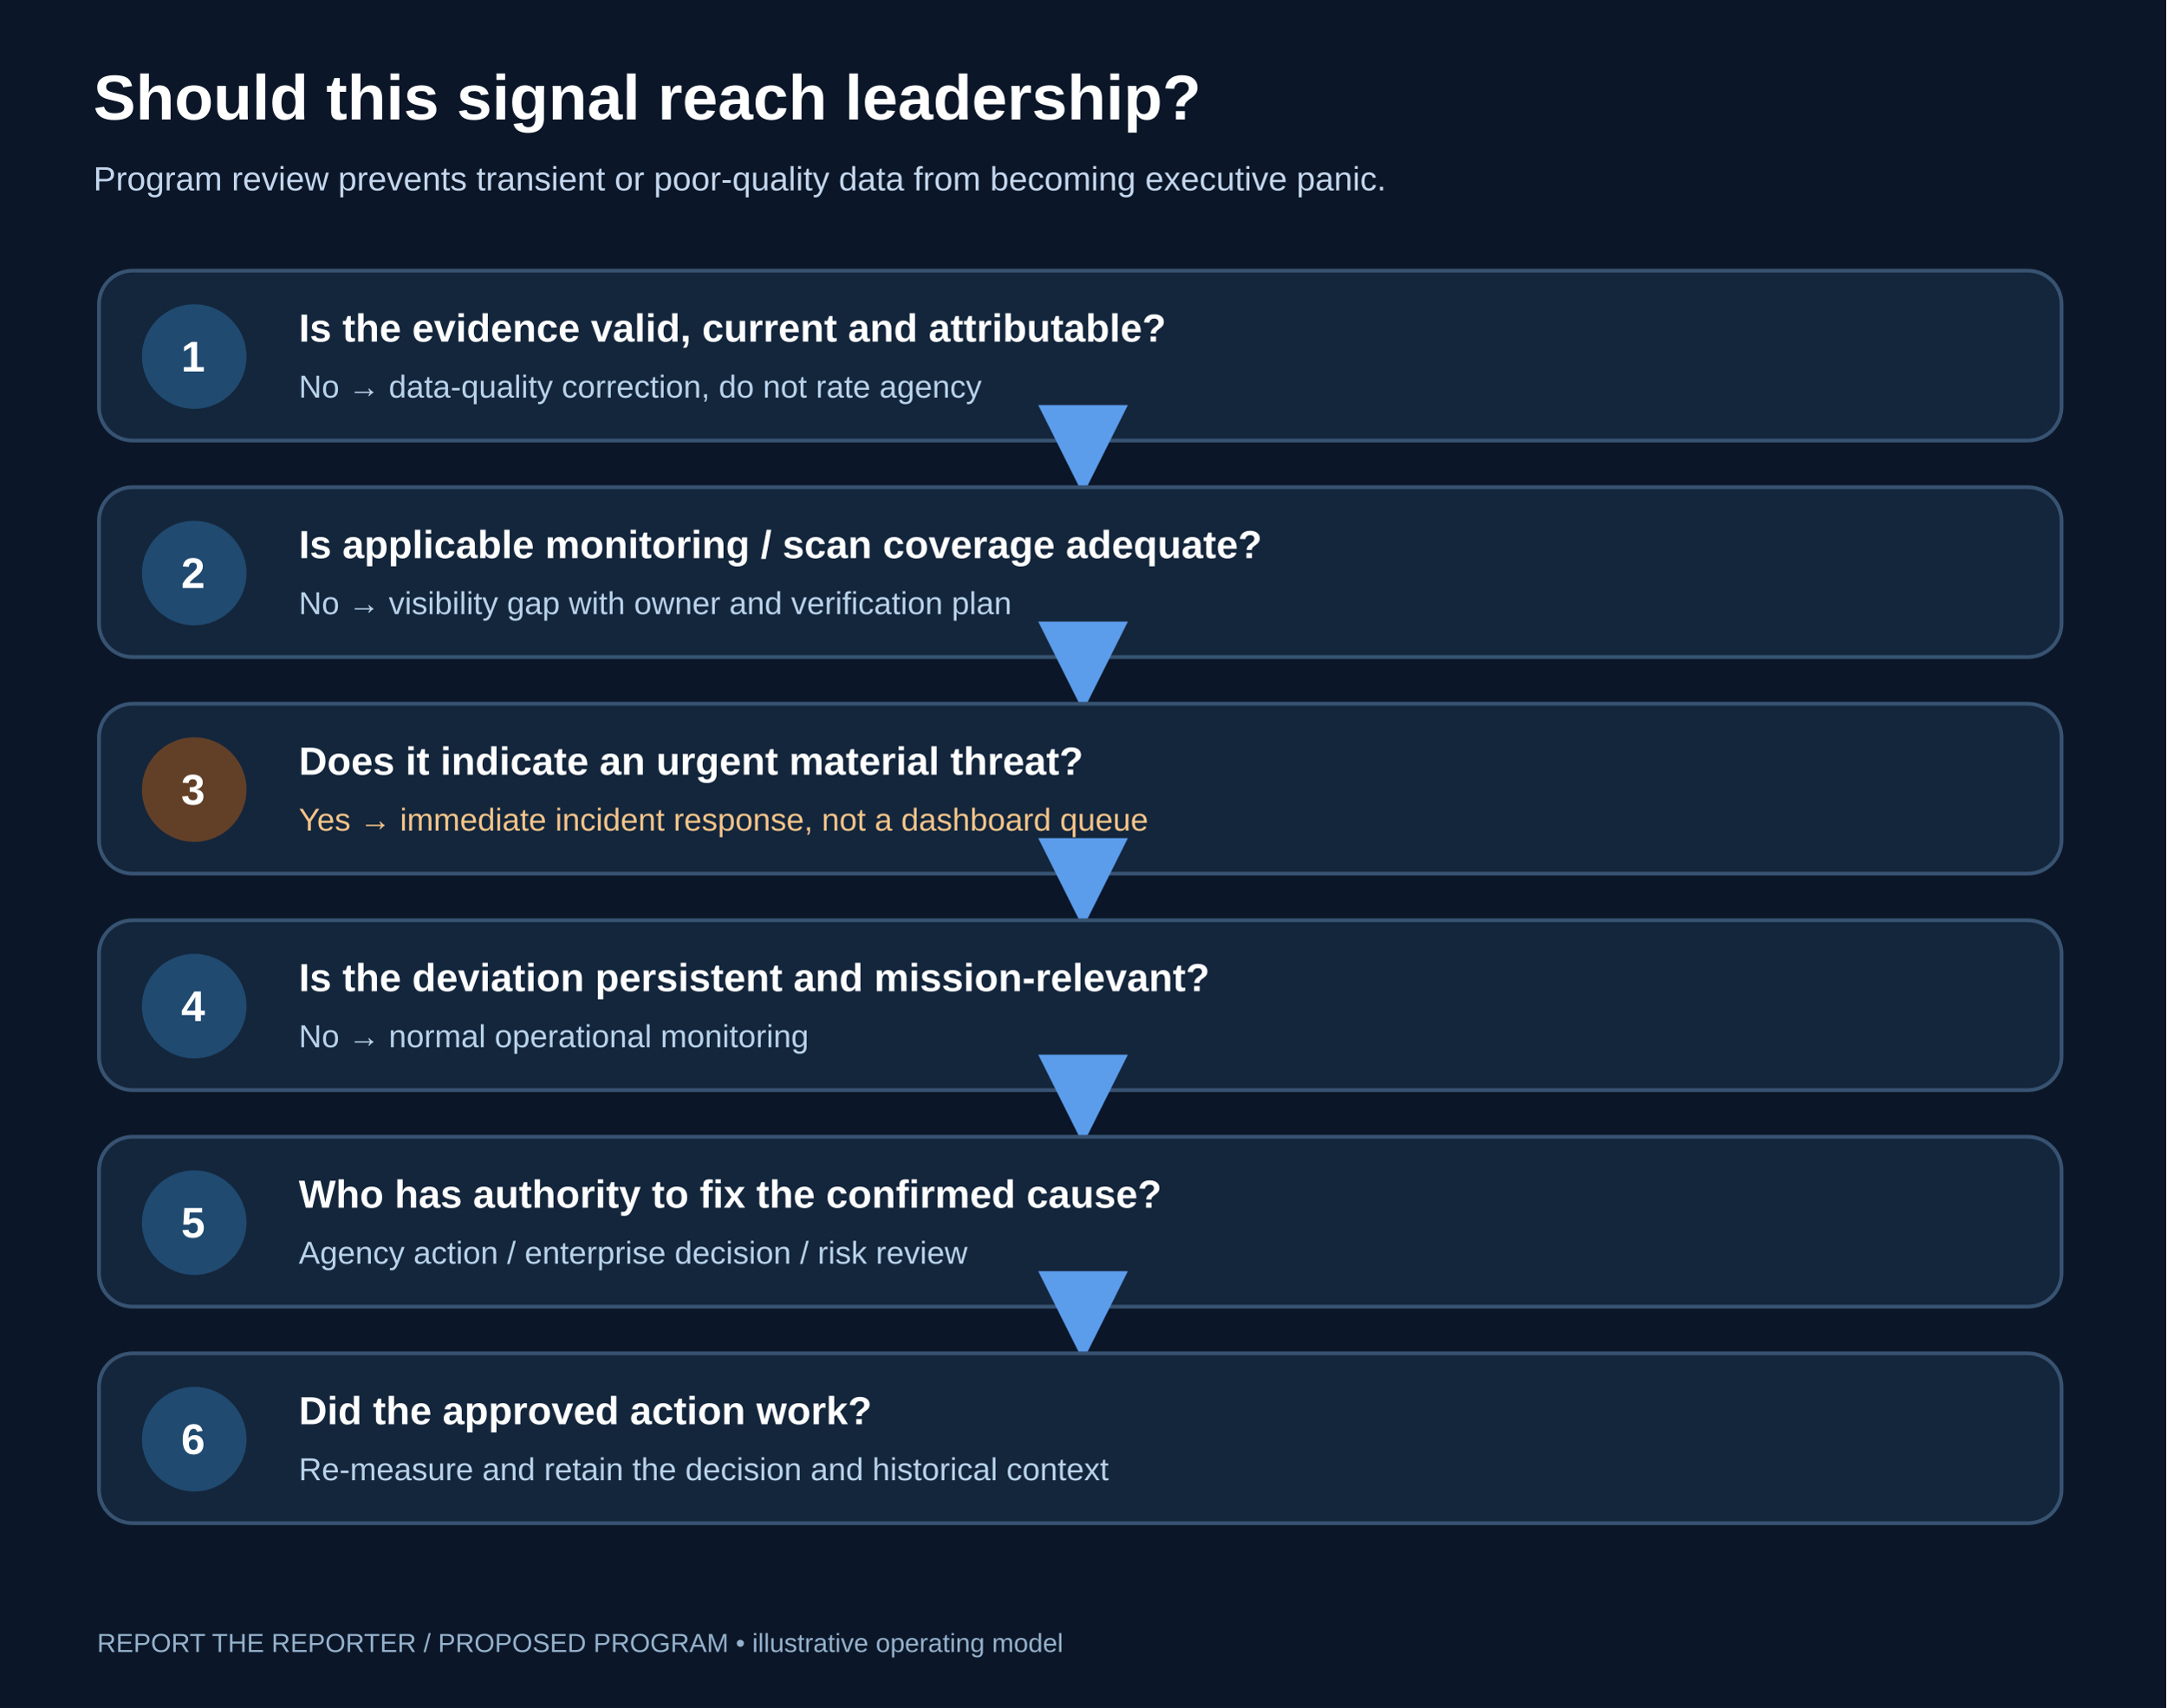
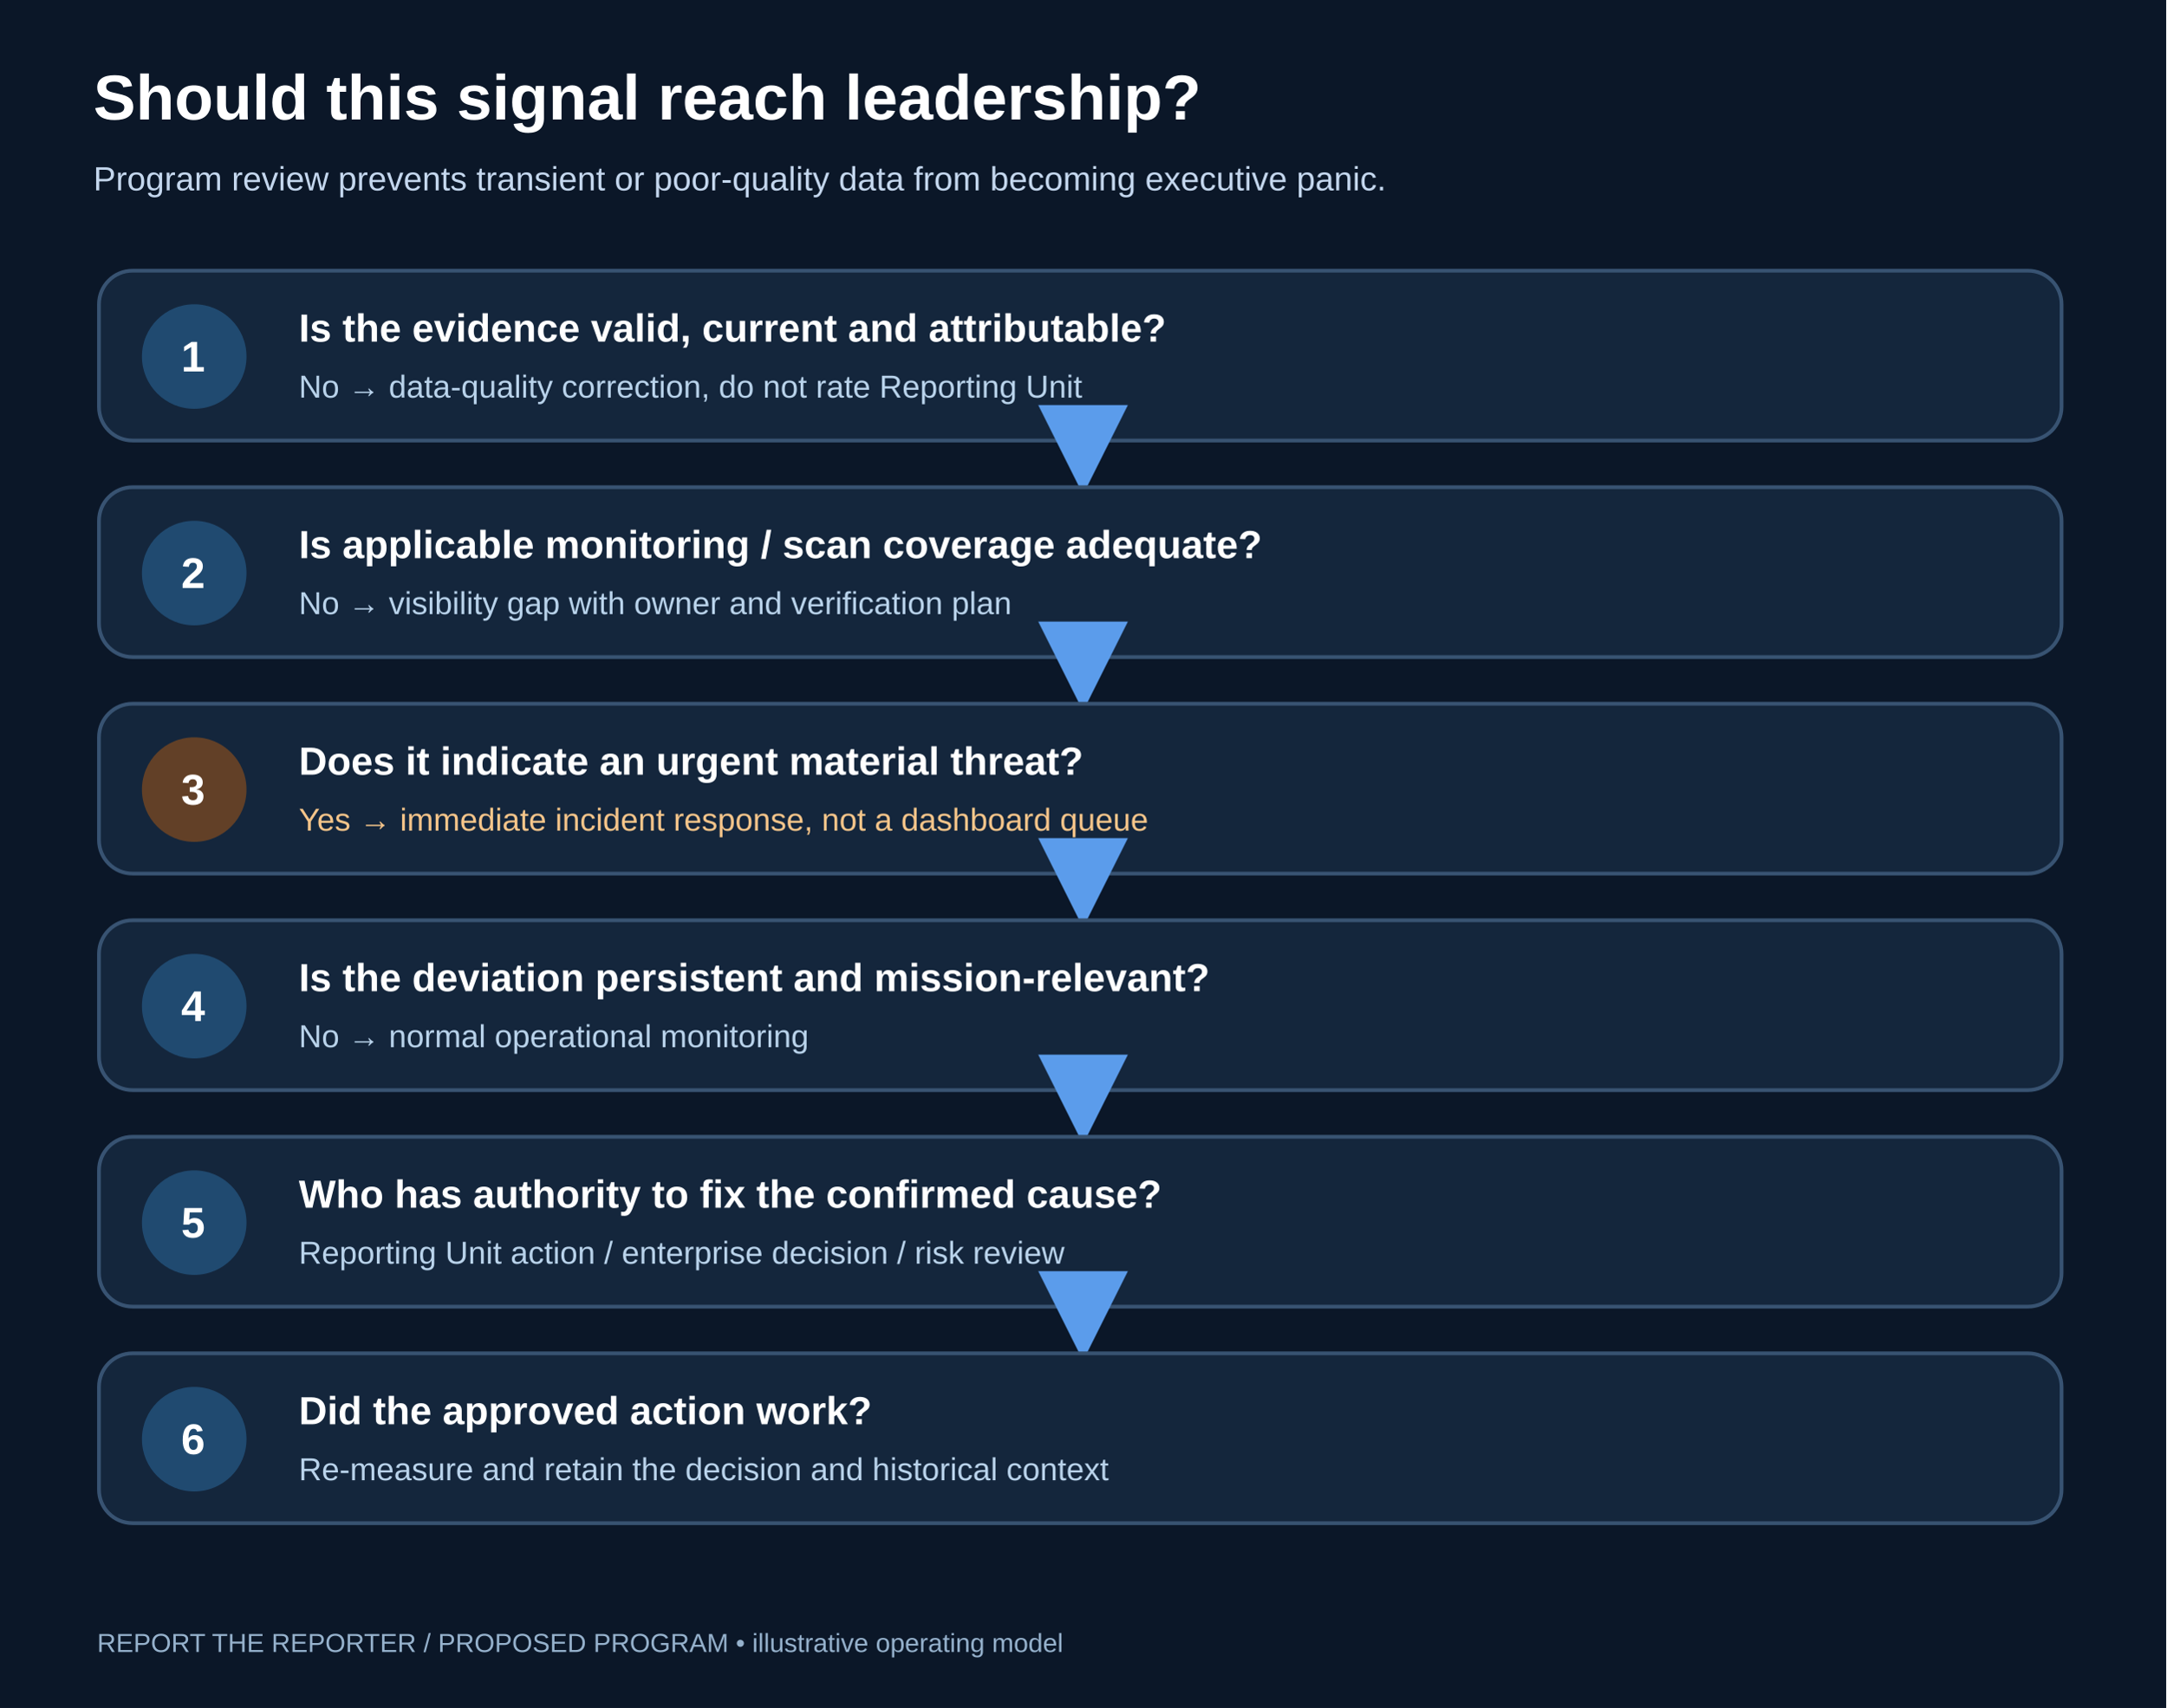
<svg xmlns="http://www.w3.org/2000/svg" role="img" viewBox="0 0 1160 915" width="1160" height="915">
  <defs>
    <marker id="arrow" markerWidth="12" markerHeight="12" refX="10" refY="6" orient="auto">
      <path d="M0 0 L12 6 L0 12Z" fill="#5b9ceb" />
    </marker>
  </defs>
  <rect width="100%" height="100%" fill="#0b1728" />
  <text x="50" y="64" fill="#fff" font-family="Arial,Helvetica,sans-serif" font-size="34" font-weight="700">
    <tspan x="50" dy="0">Should this signal reach leadership?</tspan>
  </text>
  <text x="50" y="102" fill="#c4d7ee" font-family="Arial,Helvetica,sans-serif" font-size="18" font-weight="500">
    <tspan x="50" dy="0">Program review prevents transient or poor-quality data from becoming executive panic.</tspan>
  </text>
  <rect x="53" y="145" width="1051" height="91" rx="18" fill="#14263c" stroke="#385372" stroke-width="2" />
  <circle cx="104" cy="191" r="28" fill="#204a70" />
  <text x="97" y="199" fill="#fff" font-family="Arial,Helvetica,sans-serif" font-size="23" font-weight="700">
    <tspan x="97" dy="0">1</tspan>
  </text>
  <text x="160" y="183" fill="#fff" font-family="Arial,Helvetica,sans-serif" font-size="21" font-weight="650">
    <tspan x="160" dy="0">Is the evidence valid, current and attributable?</tspan>
  </text>
  <text x="160" y="213" fill="#b9d3eb" font-family="Arial,Helvetica,sans-serif" font-size="17" font-weight="500">
-     <tspan x="160" dy="0">No → data-quality correction, do not rate agency</tspan>
+     <tspan x="160" dy="0">No → data-quality correction, do not rate Reporting Unit</tspan>
  </text>
  <path d="M580 239 L580 257" stroke="#5b9ceb" stroke-width="4" fill="none" marker-end="url(#arrow)" />
  <rect x="53" y="261" width="1051" height="91" rx="18" fill="#14263c" stroke="#385372" stroke-width="2" />
  <circle cx="104" cy="307" r="28" fill="#204a70" />
  <text x="97" y="315" fill="#fff" font-family="Arial,Helvetica,sans-serif" font-size="23" font-weight="700">
    <tspan x="97" dy="0">2</tspan>
  </text>
  <text x="160" y="299" fill="#fff" font-family="Arial,Helvetica,sans-serif" font-size="21" font-weight="650">
    <tspan x="160" dy="0">Is applicable monitoring / scan coverage adequate?</tspan>
  </text>
  <text x="160" y="329" fill="#b9d3eb" font-family="Arial,Helvetica,sans-serif" font-size="17" font-weight="500">
    <tspan x="160" dy="0">No → visibility gap with owner and verification plan</tspan>
  </text>
  <path d="M580 355 L580 373" stroke="#5b9ceb" stroke-width="4" fill="none" marker-end="url(#arrow)" />
  <rect x="53" y="377" width="1051" height="91" rx="18" fill="#14263c" stroke="#385372" stroke-width="2" />
  <circle cx="104" cy="423" r="28" fill="#624027" />
  <text x="97" y="431" fill="#fff" font-family="Arial,Helvetica,sans-serif" font-size="23" font-weight="700">
    <tspan x="97" dy="0">3</tspan>
  </text>
  <text x="160" y="415" fill="#fff" font-family="Arial,Helvetica,sans-serif" font-size="21" font-weight="650">
    <tspan x="160" dy="0">Does it indicate an urgent material threat?</tspan>
  </text>
  <text x="160" y="445" fill="#f6c58a" font-family="Arial,Helvetica,sans-serif" font-size="17" font-weight="500">
    <tspan x="160" dy="0">Yes → immediate incident response, not a dashboard queue</tspan>
  </text>
  <path d="M580 471 L580 489" stroke="#5b9ceb" stroke-width="4" fill="none" marker-end="url(#arrow)" />
  <rect x="53" y="493" width="1051" height="91" rx="18" fill="#14263c" stroke="#385372" stroke-width="2" />
  <circle cx="104" cy="539" r="28" fill="#204a70" />
  <text x="97" y="547" fill="#fff" font-family="Arial,Helvetica,sans-serif" font-size="23" font-weight="700">
    <tspan x="97" dy="0">4</tspan>
  </text>
  <text x="160" y="531" fill="#fff" font-family="Arial,Helvetica,sans-serif" font-size="21" font-weight="650">
    <tspan x="160" dy="0">Is the deviation persistent and mission-relevant?</tspan>
  </text>
  <text x="160" y="561" fill="#b9d3eb" font-family="Arial,Helvetica,sans-serif" font-size="17" font-weight="500">
    <tspan x="160" dy="0">No → normal operational monitoring</tspan>
  </text>
  <path d="M580 587 L580 605" stroke="#5b9ceb" stroke-width="4" fill="none" marker-end="url(#arrow)" />
  <rect x="53" y="609" width="1051" height="91" rx="18" fill="#14263c" stroke="#385372" stroke-width="2" />
  <circle cx="104" cy="655" r="28" fill="#204a70" />
  <text x="97" y="663" fill="#fff" font-family="Arial,Helvetica,sans-serif" font-size="23" font-weight="700">
    <tspan x="97" dy="0">5</tspan>
  </text>
  <text x="160" y="647" fill="#fff" font-family="Arial,Helvetica,sans-serif" font-size="21" font-weight="650">
    <tspan x="160" dy="0">Who has authority to fix the confirmed cause?</tspan>
  </text>
  <text x="160" y="677" fill="#b9d3eb" font-family="Arial,Helvetica,sans-serif" font-size="17" font-weight="500">
-     <tspan x="160" dy="0">Agency action / enterprise decision / risk review</tspan>
+     <tspan x="160" dy="0">Reporting Unit action / enterprise decision / risk review</tspan>
  </text>
  <path d="M580 703 L580 721" stroke="#5b9ceb" stroke-width="4" fill="none" marker-end="url(#arrow)" />
  <rect x="53" y="725" width="1051" height="91" rx="18" fill="#14263c" stroke="#385372" stroke-width="2" />
  <circle cx="104" cy="771" r="28" fill="#204a70" />
  <text x="97" y="779" fill="#fff" font-family="Arial,Helvetica,sans-serif" font-size="23" font-weight="700">
    <tspan x="97" dy="0">6</tspan>
  </text>
  <text x="160" y="763" fill="#fff" font-family="Arial,Helvetica,sans-serif" font-size="21" font-weight="650">
    <tspan x="160" dy="0">Did the approved action work?</tspan>
  </text>
  <text x="160" y="793" fill="#b9d3eb" font-family="Arial,Helvetica,sans-serif" font-size="17" font-weight="500">
    <tspan x="160" dy="0">Re-measure and retain the decision and historical context</tspan>
  </text>
  <text x="52" y="885" fill="#96b2cd" font-family="Arial,Helvetica,sans-serif" font-size="14" font-weight="500">
    <tspan x="52" dy="0">REPORT THE REPORTER  /  PROPOSED PROGRAM  •  illustrative operating model</tspan>
  </text>
</svg>
